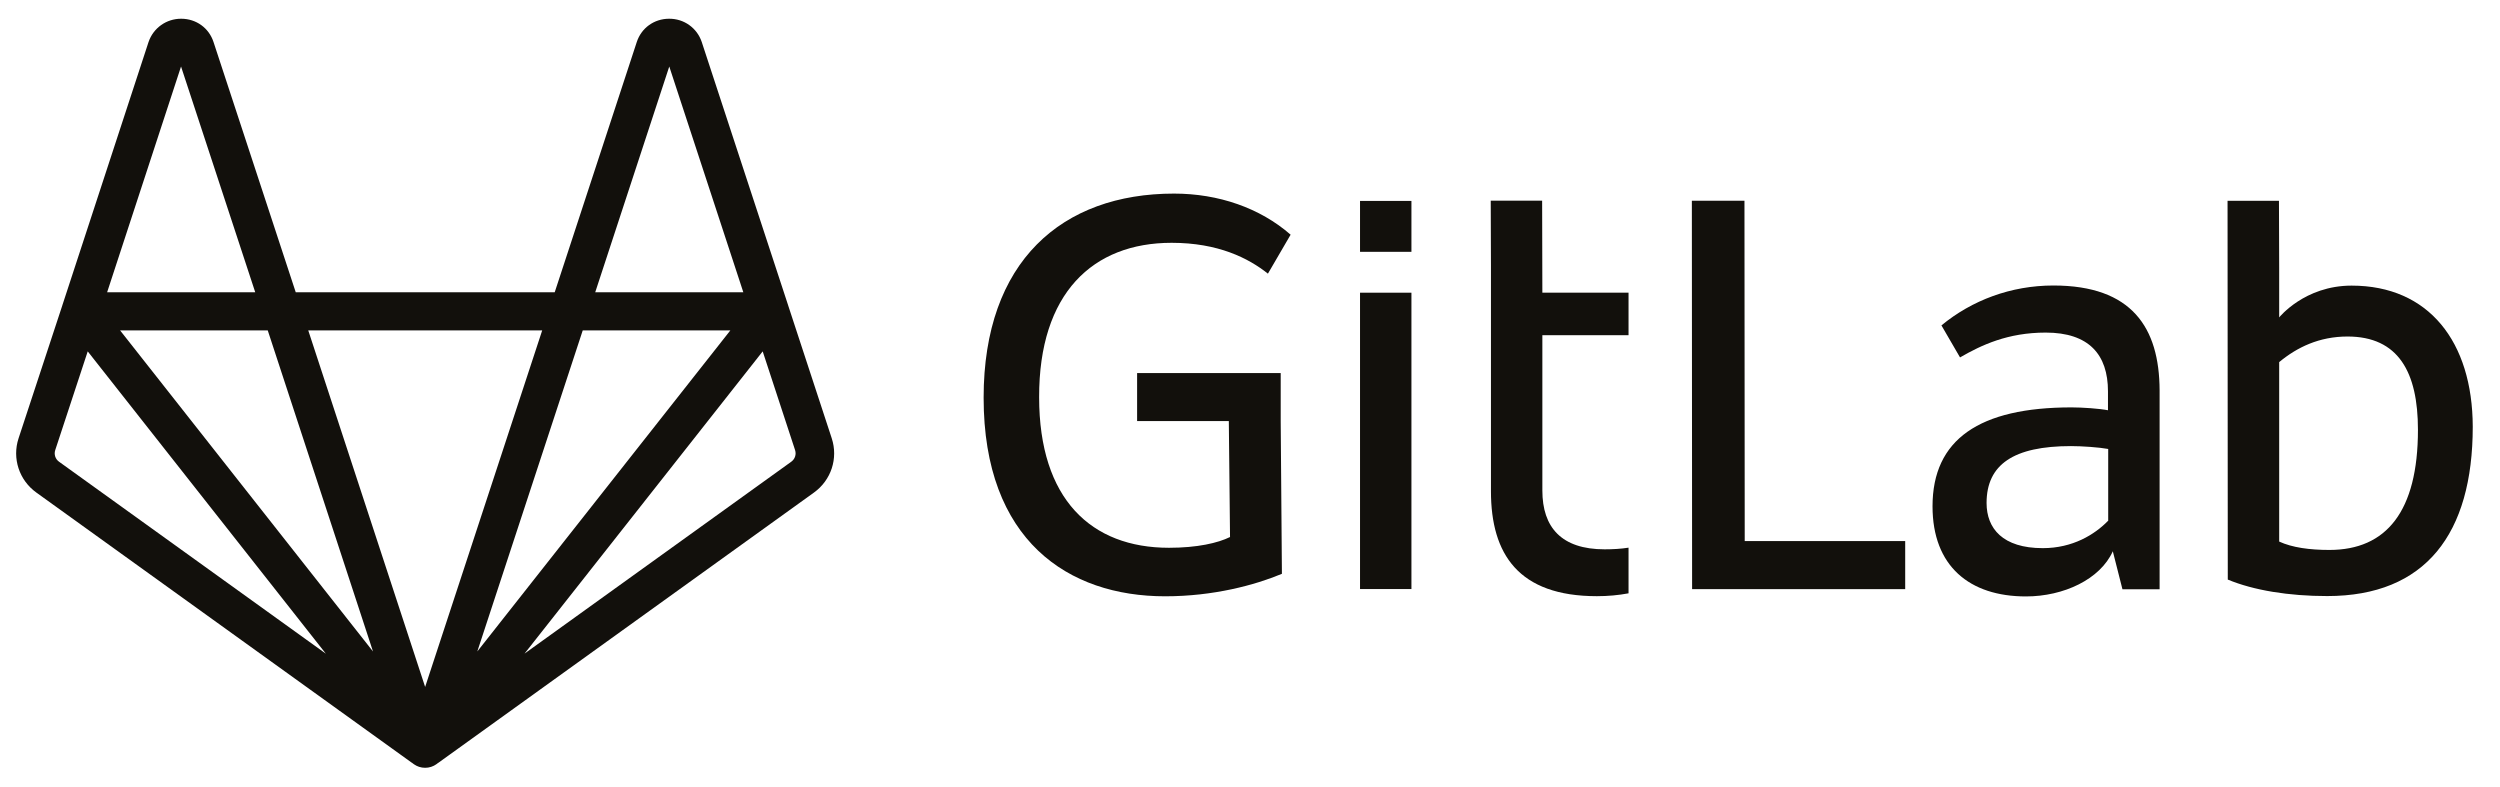
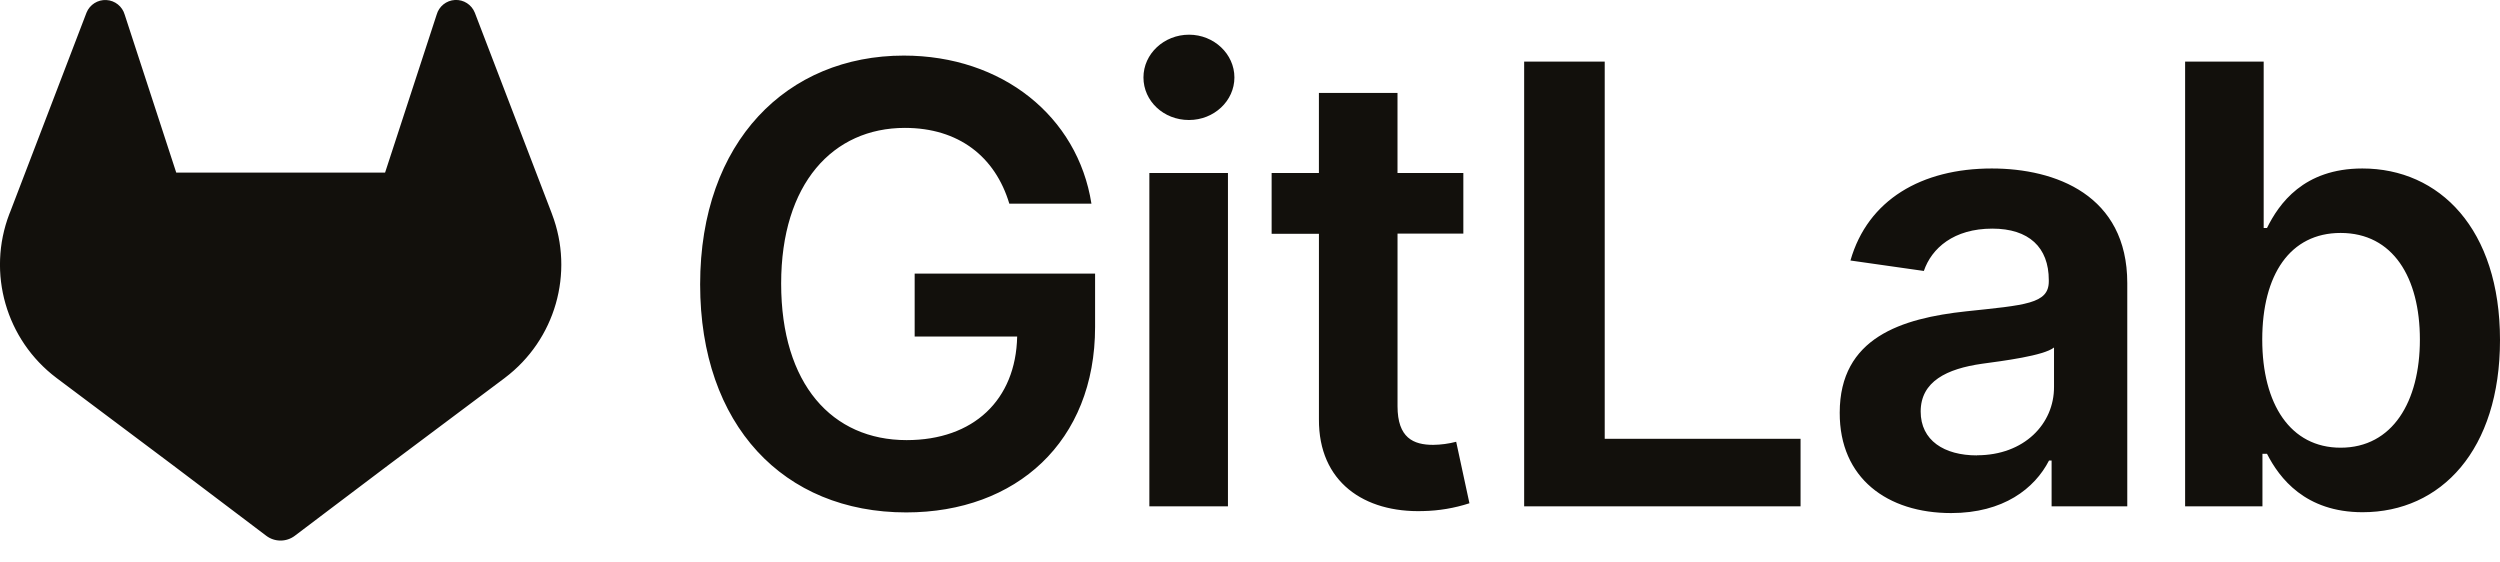
- <svg xmlns="http://www.w3.org/2000/svg" width="89" height="28" viewBox="0 0 89 28" fill="none">
-   <path d="M29.61 15.604L28.059 10.875C28.06 10.877 28.06 10.879 28.061 10.881C28.06 10.879 28.059 10.877 28.059 10.874C28.059 10.874 28.059 10.874 28.059 10.874C28.059 10.873 28.059 10.873 28.059 10.873L24.98 1.489C24.812 0.994 24.349 0.662 23.818 0.667C23.285 0.669 22.834 0.995 22.669 1.496L19.748 10.404H10.528L7.601 1.495C7.437 0.995 6.986 0.669 6.453 0.667C6.451 0.667 6.449 0.667 6.447 0.667C5.922 0.667 5.458 0.996 5.288 1.496L2.218 10.873L2.218 10.874C2.218 10.874 2.218 10.874 2.218 10.874C2.217 10.877 2.217 10.879 2.216 10.881C2.217 10.879 2.217 10.877 2.218 10.875L0.661 15.604C0.427 16.318 0.681 17.094 1.294 17.535L14.731 27.204C14.733 27.205 14.736 27.206 14.737 27.207C14.743 27.212 14.749 27.216 14.755 27.22C14.749 27.216 14.744 27.212 14.739 27.208C14.739 27.208 14.739 27.208 14.739 27.208C14.739 27.209 14.74 27.209 14.741 27.21C14.742 27.21 14.743 27.211 14.744 27.211C14.744 27.211 14.744 27.211 14.744 27.212C14.765 27.226 14.786 27.239 14.809 27.251C14.812 27.253 14.815 27.255 14.818 27.256C14.818 27.256 14.818 27.256 14.818 27.256C14.82 27.257 14.821 27.259 14.823 27.259C14.825 27.26 14.826 27.261 14.828 27.261C14.829 27.262 14.83 27.262 14.831 27.262C14.833 27.264 14.836 27.265 14.838 27.266C14.85 27.271 14.863 27.276 14.874 27.281C14.886 27.285 14.897 27.291 14.908 27.295C14.909 27.295 14.909 27.295 14.91 27.295C14.912 27.296 14.913 27.297 14.915 27.297C14.918 27.298 14.92 27.299 14.922 27.3C14.923 27.3 14.924 27.3 14.925 27.301C14.928 27.302 14.931 27.302 14.934 27.303C14.936 27.303 14.937 27.303 14.938 27.304C14.954 27.309 14.971 27.312 14.988 27.316C14.994 27.317 15.001 27.319 15.007 27.32C15.008 27.321 15.009 27.321 15.01 27.321C15.012 27.322 15.014 27.322 15.016 27.323C15.02 27.323 15.023 27.324 15.027 27.325C15.03 27.325 15.033 27.325 15.036 27.326C15.036 27.326 15.036 27.326 15.037 27.326C15.037 27.326 15.037 27.326 15.037 27.326C15.069 27.33 15.101 27.333 15.134 27.333C15.134 27.333 15.134 27.333 15.134 27.333C15.135 27.333 15.135 27.333 15.135 27.333H15.135C15.135 27.333 15.135 27.333 15.135 27.333C15.168 27.333 15.2 27.33 15.232 27.326C15.232 27.326 15.232 27.326 15.232 27.326C15.233 27.326 15.233 27.326 15.234 27.326C15.236 27.325 15.239 27.325 15.242 27.325C15.246 27.324 15.249 27.323 15.253 27.323C15.255 27.322 15.257 27.322 15.259 27.321C15.26 27.321 15.261 27.321 15.262 27.32C15.269 27.319 15.275 27.317 15.282 27.316C15.298 27.312 15.315 27.309 15.331 27.304C15.332 27.303 15.333 27.303 15.334 27.303C15.337 27.302 15.341 27.302 15.344 27.301C15.345 27.3 15.346 27.3 15.347 27.3C15.349 27.299 15.352 27.298 15.354 27.297C15.356 27.297 15.358 27.296 15.36 27.295C15.36 27.295 15.361 27.295 15.361 27.295C15.373 27.29 15.385 27.285 15.397 27.28C15.408 27.275 15.419 27.271 15.43 27.266C15.433 27.265 15.435 27.264 15.438 27.263C15.439 27.262 15.44 27.262 15.441 27.261C15.443 27.261 15.444 27.26 15.446 27.259C15.448 27.259 15.45 27.257 15.451 27.256C15.451 27.256 15.452 27.256 15.452 27.256C15.455 27.255 15.458 27.252 15.461 27.251C15.483 27.239 15.504 27.226 15.525 27.212C15.527 27.21 15.529 27.21 15.53 27.208C15.531 27.208 15.531 27.208 15.532 27.207C15.534 27.206 15.536 27.205 15.538 27.204L28.977 17.535C29.59 17.094 29.844 16.318 29.61 15.604ZM23.826 2.368L26.462 10.404H21.19L23.826 2.368ZM26 11.763L24.925 13.127L16.992 23.192L20.745 11.763H26V11.763ZM14.482 26.864C14.482 26.864 14.482 26.864 14.482 26.864C14.483 26.866 14.484 26.868 14.485 26.87C14.484 26.868 14.483 26.866 14.482 26.864ZM13.279 23.193L4.276 11.763H9.532L13.279 23.193ZM6.445 2.368L9.086 10.404H3.814L6.445 2.368ZM2.1 16.436C1.97 16.342 1.916 16.176 1.966 16.024L3.123 12.509L11.6 23.271L2.1 16.436ZM14.708 27.186C14.705 27.184 14.702 27.181 14.7 27.179C14.699 27.179 14.699 27.178 14.698 27.178C14.693 27.174 14.688 27.169 14.683 27.165C14.673 27.156 14.664 27.148 14.654 27.139C14.655 27.139 14.656 27.14 14.657 27.141C14.658 27.142 14.659 27.142 14.66 27.143C14.68 27.162 14.7 27.18 14.722 27.196C14.722 27.196 14.722 27.196 14.723 27.196C14.724 27.197 14.725 27.198 14.726 27.199C14.72 27.195 14.713 27.19 14.708 27.186ZM15.135 24.455L12.93 17.729L10.974 11.763H19.302L15.135 24.455ZM15.586 27.165C15.581 27.169 15.576 27.174 15.571 27.178C15.57 27.178 15.57 27.179 15.569 27.179C15.566 27.181 15.564 27.184 15.561 27.186C15.556 27.19 15.549 27.195 15.543 27.199C15.544 27.198 15.545 27.197 15.546 27.196C15.547 27.196 15.547 27.196 15.547 27.196C15.569 27.18 15.589 27.162 15.609 27.144C15.61 27.143 15.611 27.142 15.611 27.142C15.612 27.141 15.613 27.14 15.614 27.139C15.605 27.148 15.596 27.156 15.586 27.165ZM28.171 16.436L18.673 23.269L27.152 12.509L28.305 16.024C28.355 16.176 28.301 16.342 28.171 16.436Z" fill="#12100C" />
-   <path d="M62.103 7.146H60.23L60.239 20.972H67.825V19.261H62.112L62.103 7.146Z" fill="#12100C" />
-   <path d="M75.044 18.544C74.571 19.029 73.789 19.514 72.724 19.514C71.298 19.514 70.722 18.816 70.722 17.906C70.722 16.536 71.684 15.881 73.729 15.881C74.116 15.881 74.734 15.924 75.052 15.983V18.544H75.044ZM73.102 10.164C71.59 10.164 70.198 10.691 69.115 11.584L69.777 12.724C70.542 12.282 71.478 11.84 72.827 11.84C74.365 11.84 75.044 12.622 75.044 13.933V14.605C74.743 14.545 74.124 14.503 73.746 14.503C70.464 14.503 68.798 15.643 68.798 18.025C68.798 20.161 70.121 21.233 72.123 21.233C73.471 21.233 74.769 20.62 75.216 19.625L75.559 20.977H76.882V13.899C76.874 11.661 75.894 10.164 73.102 10.164Z" fill="#12100C" />
-   <path d="M82.926 19.578C82.222 19.578 81.603 19.493 81.139 19.28V13.555V12.891C81.775 12.363 82.566 11.98 83.571 11.98C85.383 11.98 86.079 13.248 86.079 15.299C86.079 18.209 84.954 19.578 82.926 19.578ZM83.717 10.168C82.041 10.168 81.139 11.3 81.139 11.3V9.513L81.131 7.148H80.289H79.301L79.309 20.633C80.229 21.016 81.483 21.22 82.849 21.22C86.346 21.22 88.03 19.008 88.03 15.188C88.021 12.168 86.466 10.168 83.717 10.168Z" fill="#12100C" />
-   <path d="M41.71 8.644C43.368 8.644 44.442 9.189 45.138 9.742L45.946 8.355C44.855 7.402 43.377 6.892 41.796 6.892C37.809 6.892 35.017 9.299 35.017 14.158C35.017 19.245 38.033 21.228 41.478 21.228C43.205 21.228 44.674 20.828 45.636 20.428L45.593 14.991V14.353V13.281H40.481V14.991H43.746L43.789 19.118C43.36 19.331 42.621 19.501 41.616 19.501C38.849 19.501 36.993 17.774 36.993 14.141C36.985 10.44 38.901 8.644 41.71 8.644Z" fill="#12100C" />
-   <path d="M54.9 7.143H53.07L53.078 9.465V10.418V10.971V11.941V17.471V17.488C53.078 19.726 54.058 21.224 56.85 21.224C57.237 21.224 57.615 21.19 57.976 21.122V19.497C57.709 19.539 57.426 19.556 57.125 19.556C55.587 19.556 54.908 18.773 54.908 17.463V11.933H57.976V10.418H54.908L54.9 7.143Z" fill="#12100C" />
-   <path d="M48.417 20.97H50.247V10.42H48.417V20.97Z" fill="#12100C" />
-   <path d="M48.417 8.965H50.247V7.153H48.417V8.965Z" fill="#12100C" />
+ <svg xmlns="http://www.w3.org/2000/svg" width="89" height="20" fill="none">
+   <path d="m19.65 7.617-.027-.072-2.72-7.094a.718.718 0 0 0-1.359.073l-1.835 5.62H6.274L4.44.524A.72.72 0 0 0 3.08.45L.362 7.546l-.029.07a5.05 5.05 0 0 0 1.676 5.837l.01.008.023.017L6.18 16.58l2.052 1.551 1.247.943a.843.843 0 0 0 1.016 0l1.247-.943 2.053-1.55 4.167-3.12.011-.009a5.05 5.05 0 0 0 1.677-5.834ZM35.932 7.25h2.923c-.488-3.107-3.178-5.271-6.68-5.271-4.141 0-7.25 3.045-7.25 8.146 0 5.01 2.969 8.117 7.336 8.117 3.919 0 6.724-2.521 6.724-6.602V9.74h-6.423v2.241h3.649c-.047 2.258-1.554 3.687-3.935 3.687-2.65 0-4.467-1.986-4.467-5.573 0-3.564 1.847-5.542 4.405-5.542 1.91 0 3.215 1.02 3.718 2.698ZM40.917 18.025h2.798V6.158h-2.798v11.867ZM42.33 4.272c.889 0 1.615-.68 1.615-1.515 0-.833-.726-1.522-1.615-1.522-.89 0-1.623.68-1.623 1.522 0 .843.72 1.515 1.617 1.515h.006ZM52.094 6.158h-2.343v-2.85h-2.798v2.85H45.27v2.165h1.684v6.601c-.015 2.234 1.61 3.336 3.71 3.27a5.68 5.68 0 0 0 1.648-.278l-.472-2.189a3.41 3.41 0 0 1-.819.11c-.704 0-1.269-.248-1.269-1.377V8.316h2.343V6.158ZM54.26 18.025h9.84v-2.404h-6.972V2.194H54.26v15.831ZM69.46 18.265c1.862 0 2.974-.874 3.485-1.87h.092v1.63h2.694v-7.946c0-3.138-2.558-4.081-4.823-4.081-2.497 0-4.414 1.112-5.032 3.276l2.613.372c.277-.812 1.066-1.507 2.438-1.507 1.3 0 2.01.665 2.01 1.832v.046c0 .803-.843.843-2.938 1.066-2.303.248-4.505.935-4.505 3.61-.008 2.335 1.7 3.572 3.965 3.572Zm.919-2.053c-1.168 0-2.003-.533-2.003-1.561 0-1.075.935-1.523 2.181-1.701.735-.1 2.204-.286 2.566-.579v1.399c.008 1.317-1.06 2.438-2.744 2.438v.004ZM77.791 18.025h2.752v-1.87h.162c.441.865 1.361 2.08 3.402 2.08 2.798 0 4.893-2.22 4.893-6.13 0-3.958-2.156-6.107-4.9-6.107-2.096 0-2.97 1.26-3.395 2.118h-.118V2.194H77.79v15.831Zm2.745-5.936c0-2.31.989-3.796 2.79-3.796 1.863 0 2.822 1.584 2.822 3.796 0 2.212-.974 3.849-2.822 3.849-1.786 0-2.79-1.546-2.79-3.849Z" fill="#12100C" />
</svg>
